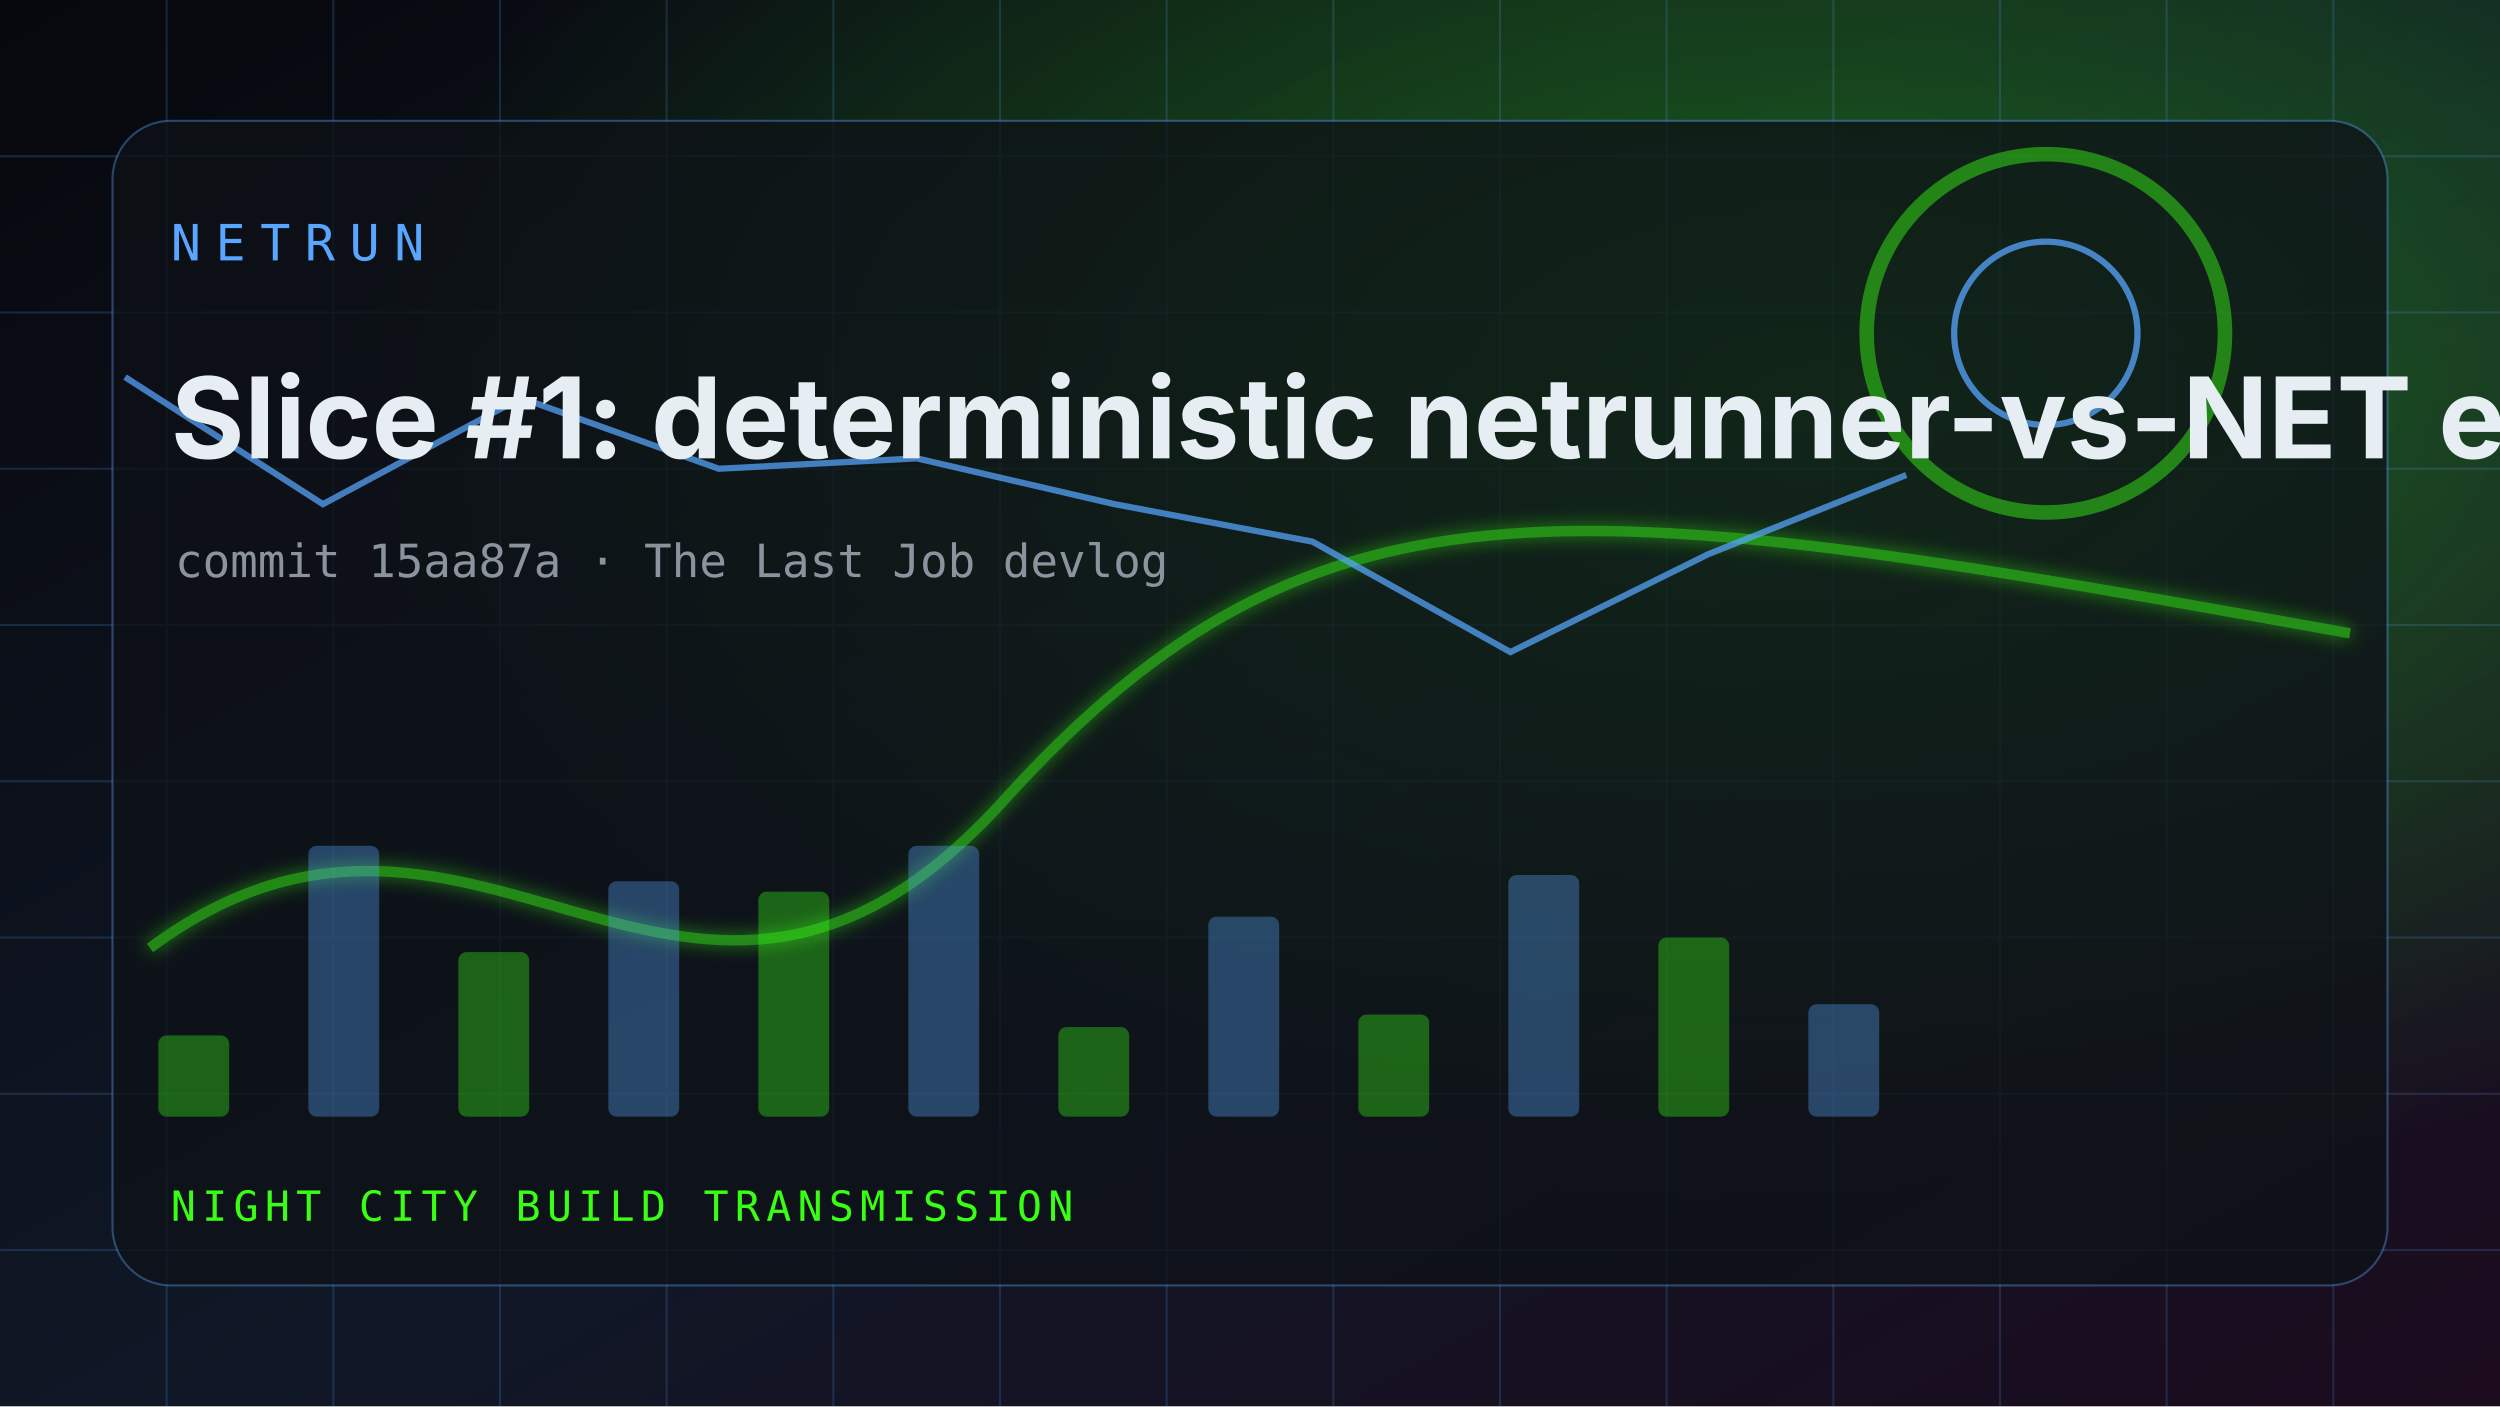
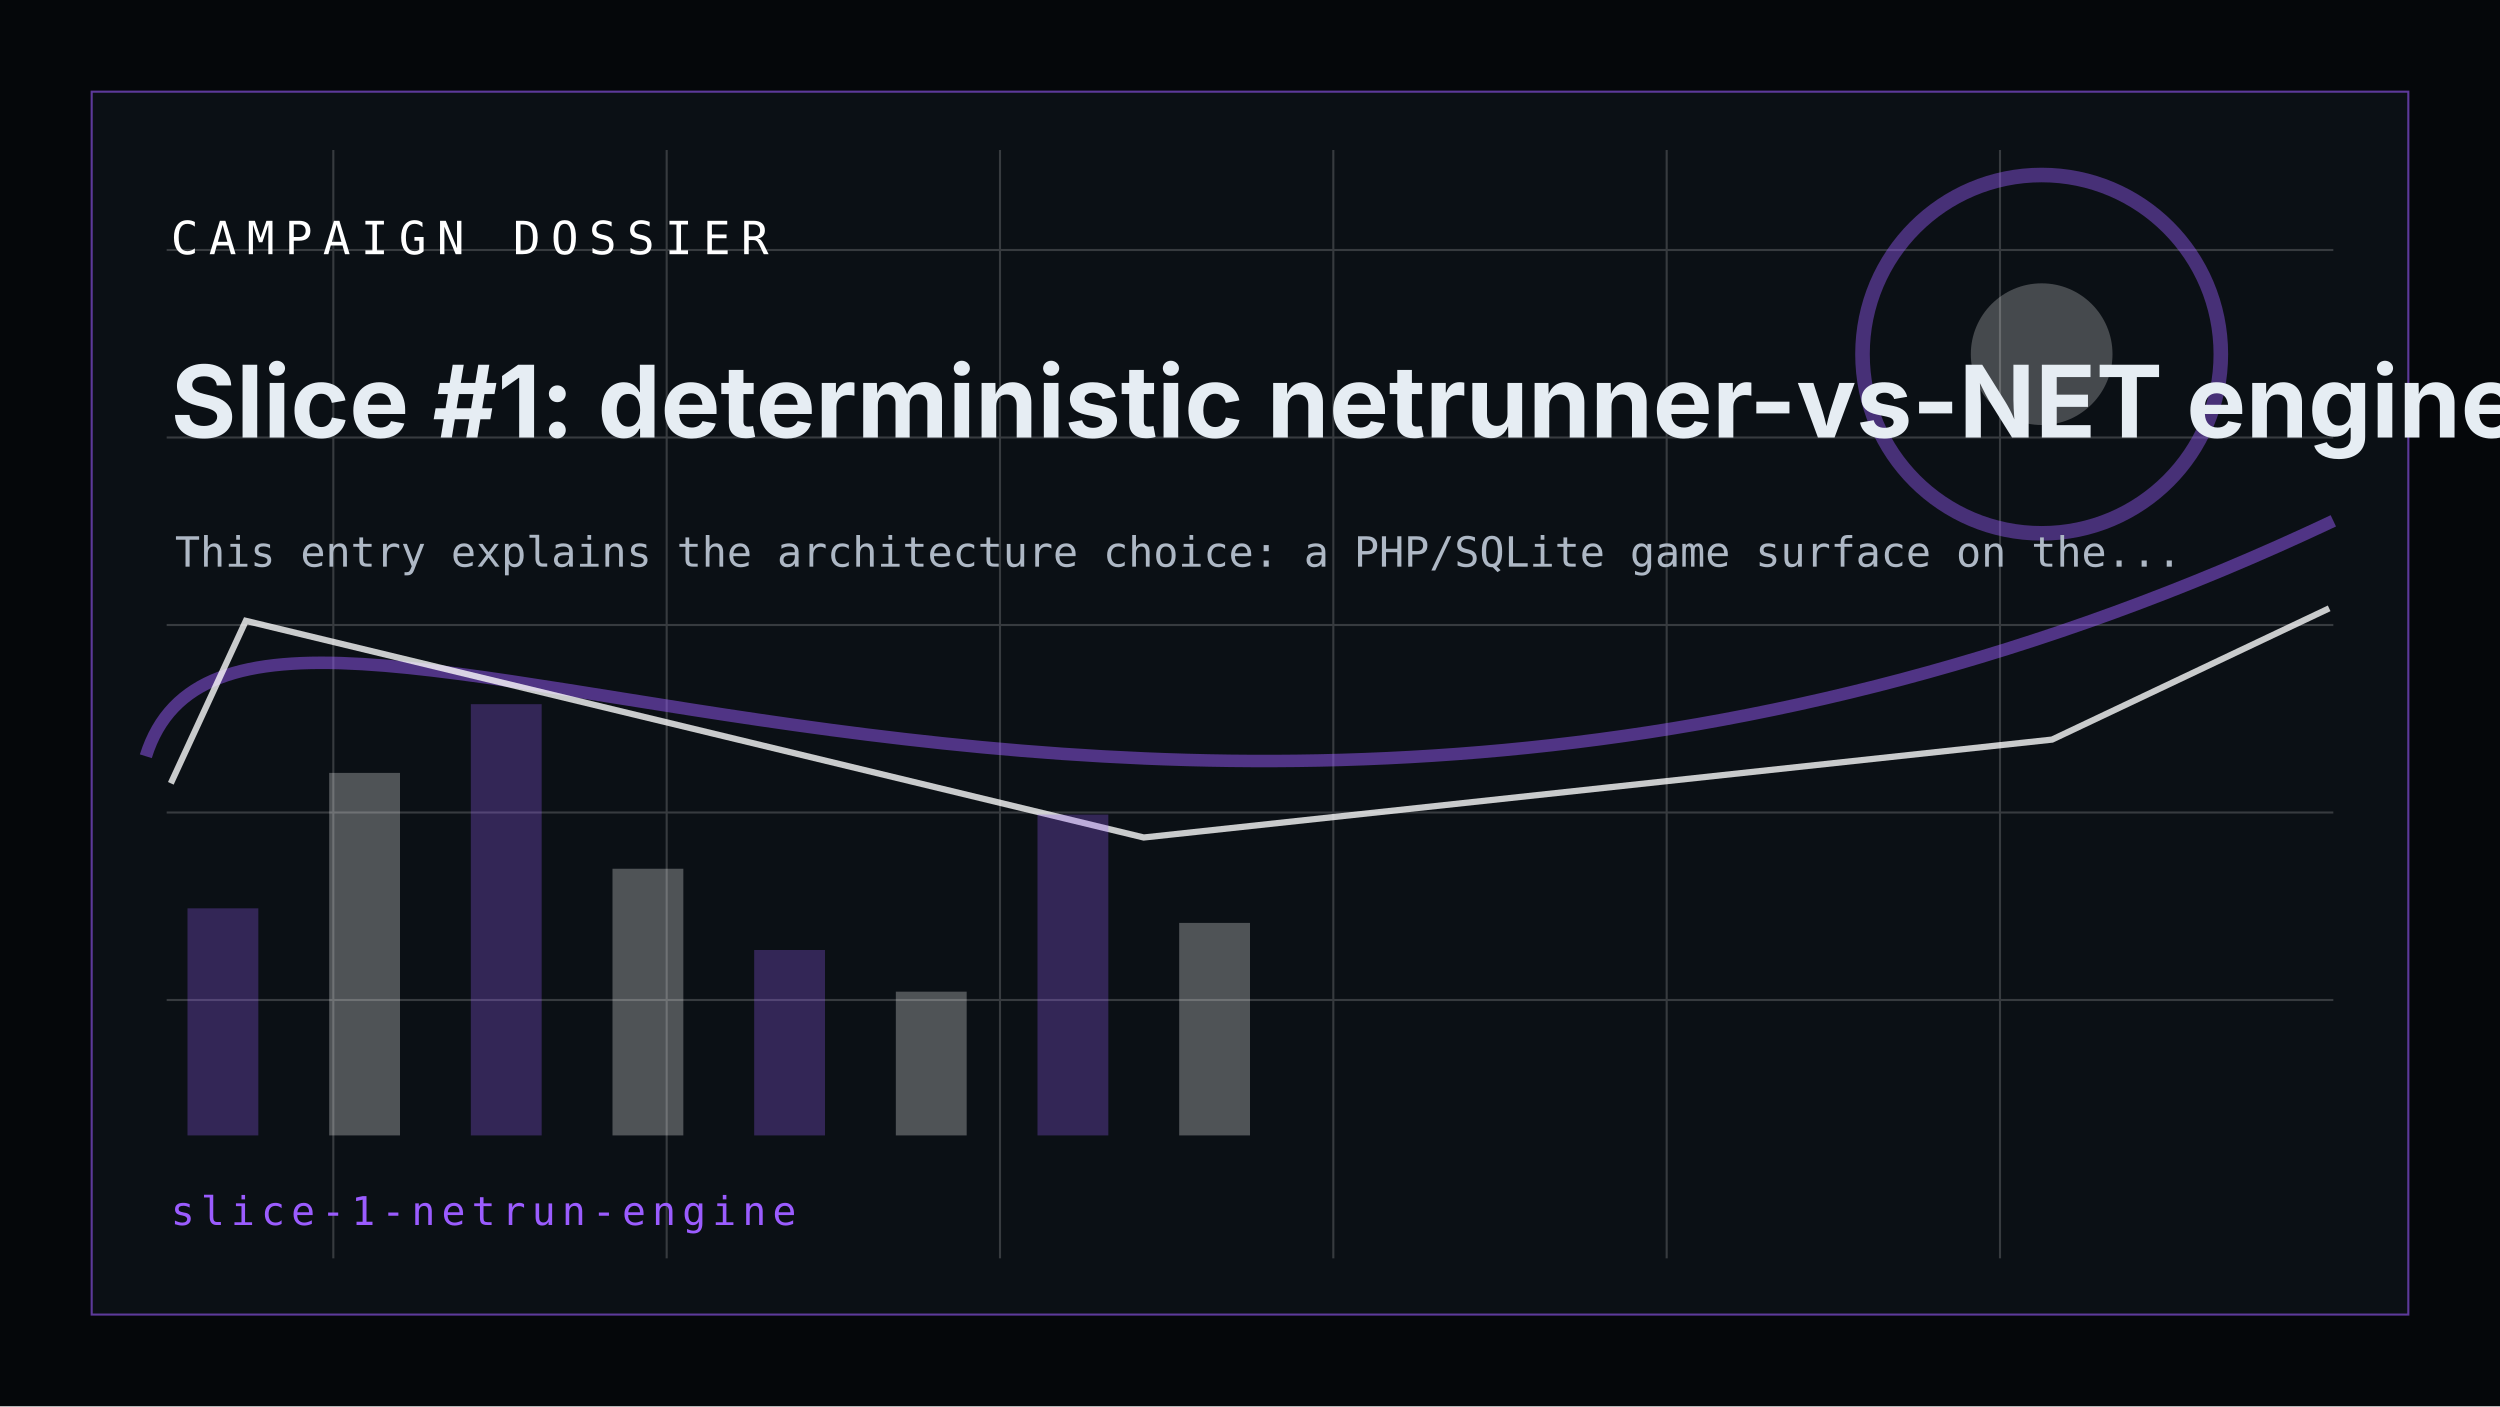
- <svg xmlns="http://www.w3.org/2000/svg" width="1200" height="675" viewBox="0 0 1200 675" role="img" aria-label="Illustration for Slice #1: deterministic netrunner-vs-NET engine">
-   <defs>
-     <linearGradient id="bg" x1="0" y1="0" x2="1" y2="1">
-       <stop offset="0" stop-color="#07080d" />
-       <stop offset="0.54" stop-color="#101827" />
-       <stop offset="1" stop-color="#1b0b1d" />
-     </linearGradient>
-     <radialGradient id="pulse" cx="72%" cy="28%" r="58%">
-       <stop offset="0" stop-color="#39ff14" stop-opacity="0.34" />
-       <stop offset="1" stop-color="#39ff14" stop-opacity="0" />
-     </radialGradient>
-     <filter id="glow">
-       <feGaussianBlur stdDeviation="4" result="blur" />
-       <feMerge>
-         <feMergeNode in="blur" />
-         <feMergeNode in="SourceGraphic" />
-       </feMerge>
-     </filter>
-   </defs>
-   <rect width="1200" height="675" fill="url(#bg)" />
-   <rect width="1200" height="675" fill="url(#pulse)" />
-   <g opacity="0.18" stroke="#58a6ff" stroke-width="1">
-     <line x1="80" y1="0" x2="80" y2="675" />
-     <line x1="160" y1="0" x2="160" y2="675" />
-     <line x1="240" y1="0" x2="240" y2="675" />
-     <line x1="320" y1="0" x2="320" y2="675" />
-     <line x1="400" y1="0" x2="400" y2="675" />
-     <line x1="480" y1="0" x2="480" y2="675" />
-     <line x1="560" y1="0" x2="560" y2="675" />
-     <line x1="640" y1="0" x2="640" y2="675" />
-     <line x1="720" y1="0" x2="720" y2="675" />
-     <line x1="800" y1="0" x2="800" y2="675" />
-     <line x1="880" y1="0" x2="880" y2="675" />
-     <line x1="960" y1="0" x2="960" y2="675" />
-     <line x1="1040" y1="0" x2="1040" y2="675" />
-     <line x1="1120" y1="0" x2="1120" y2="675" />
-     <line x1="0" y1="75" x2="1200" y2="75" />
-     <line x1="0" y1="150" x2="1200" y2="150" />
-     <line x1="0" y1="225" x2="1200" y2="225" />
-     <line x1="0" y1="300" x2="1200" y2="300" />
-     <line x1="0" y1="375" x2="1200" y2="375" />
-     <line x1="0" y1="450" x2="1200" y2="450" />
-     <line x1="0" y1="525" x2="1200" y2="525" />
-     <line x1="0" y1="600" x2="1200" y2="600" />
+ <svg xmlns="http://www.w3.org/2000/svg" width="1200" height="675" viewBox="0 0 1200 675" role="img" aria-label="Devlog illustration for Slice #1: deterministic netrunner-vs-NET engine">
+   <rect width="1200" height="675" fill="#05070a" />
+   <rect x="44" y="44" width="1112" height="587" fill="#0b1015" stroke="#9b5cff" stroke-opacity="0.58" />
+   <g opacity="0.18" stroke="#ffffff" stroke-width="1">
+     <path d="M80 120 H1120 M80 210 H1120 M80 300 H1120 M80 390 H1120 M80 480 H1120" />
+     <path d="M160 72 V604 M320 72 V604 M480 72 V604 M640 72 V604 M800 72 V604 M960 72 V604" />
  </g>
-   <rect x="54" y="58" width="1092" height="559" rx="28" fill="#0d1117" opacity="0.76" stroke="#58a6ff" stroke-opacity="0.5" />
-   <path d="M72 455 C230 338 330 552 482 384 S760 238 1128 304" fill="none" stroke="#39ff14" stroke-width="5" opacity="0.5" filter="url(#glow)" />
-   <polyline points="60,181 155,242 250,191 345,225 440,220 535,242 630,260 725,313 820,266 915,228" fill="none" stroke="#58a6ff" stroke-width="3" opacity="0.72" />
-   <rect x="76" y="497" width="34" height="39" rx="4" fill="#39ff14" opacity="0.34" />
-   <rect x="148" y="406" width="34" height="130" rx="4" fill="#58a6ff" opacity="0.34" />
-   <rect x="220" y="457" width="34" height="79" rx="4" fill="#39ff14" opacity="0.34" />
-   <rect x="292" y="423" width="34" height="113" rx="4" fill="#58a6ff" opacity="0.34" />
-   <rect x="364" y="428" width="34" height="108" rx="4" fill="#39ff14" opacity="0.34" />
-   <rect x="436" y="406" width="34" height="130" rx="4" fill="#58a6ff" opacity="0.34" />
-   <rect x="508" y="493" width="34" height="43" rx="4" fill="#39ff14" opacity="0.34" />
-   <rect x="580" y="440" width="34" height="96" rx="4" fill="#58a6ff" opacity="0.34" />
-   <rect x="652" y="487" width="34" height="49" rx="4" fill="#39ff14" opacity="0.34" />
-   <rect x="724" y="420" width="34" height="116" rx="4" fill="#58a6ff" opacity="0.34" />
-   <rect x="796" y="450" width="34" height="86" rx="4" fill="#39ff14" opacity="0.34" />
-   <rect x="868" y="482" width="34" height="54" rx="4" fill="#58a6ff" opacity="0.34" />
-   <circle cx="982" cy="160" r="86" fill="none" stroke="#39ff14" stroke-width="7" opacity="0.45" />
-   <circle cx="982" cy="160" r="44" fill="none" stroke="#58a6ff" stroke-width="3" opacity="0.75" />
-   <text x="82" y="125" fill="#58a6ff" font-family="ui-monospace, SFMono-Regular, Menlo, monospace" font-size="24" letter-spacing="7">NETRUN</text>
-   <text x="82" y="220" fill="#e6edf3" font-family="Inter, system-ui, sans-serif" font-size="54" font-weight="700">Slice #1: deterministic netrunner-vs-NET engine</text>
-   <text x="84" y="277" fill="#8b949e" font-family="ui-monospace, SFMono-Regular, Menlo, monospace" font-size="22">commit 15aa87a · The Last Job devlog</text>
-   <text x="82" y="586" fill="#39ff14" font-family="ui-monospace, SFMono-Regular, Menlo, monospace" font-size="20" letter-spacing="3">NIGHT CITY BUILD TRANSMISSION</text>
+   <path d="M70 363 C 118 210, 549 520, 1120 250" fill="none" stroke="#9b5cff" stroke-width="6" opacity="0.48" />
+   <polyline points="82,376 118,298 549,402 985,355 1118,292" fill="none" stroke="#ffffff" stroke-width="3" opacity="0.78" />
+   <rect x="90" y="436" width="34" height="109" fill="#9b5cff" opacity="0.28" />
+   <rect x="158" y="371" width="34" height="174" fill="#ffffff" opacity="0.28" />
+   <rect x="226" y="338" width="34" height="207" fill="#9b5cff" opacity="0.28" />
+   <rect x="294" y="417" width="34" height="128" fill="#ffffff" opacity="0.28" />
+   <rect x="362" y="456" width="34" height="89" fill="#9b5cff" opacity="0.28" />
+   <rect x="430" y="476" width="34" height="69" fill="#ffffff" opacity="0.28" />
+   <rect x="498" y="391" width="34" height="154" fill="#9b5cff" opacity="0.28" />
+   <rect x="566" y="443" width="34" height="102" fill="#ffffff" opacity="0.28" />
+   <circle cx="980" cy="170" r="86" fill="none" stroke="#9b5cff" stroke-width="7" opacity="0.42" />
+   <circle cx="980" cy="170" r="34" fill="#ffffff" opacity="0.24" />
+   <text x="82" y="122" fill="#ffffff" font-family="ui-monospace, SFMono-Regular, Menlo, monospace" font-size="22" letter-spacing="5">CAMPAIGN DOSSIER</text>
+   <text x="82" y="210" fill="#e6edf3" font-family="Inter, system-ui, sans-serif" font-size="48" font-weight="700">Slice #1: deterministic netrunner-vs-NET engine</text>
+   <text x="84" y="272" fill="#aeb8c5" font-family="ui-monospace, SFMono-Regular, Menlo, monospace" font-size="20">This entry explains the architecture choice: a PHP/SQLite game surface on the...</text>
+   <text x="82" y="588" fill="#9b5cff" font-family="ui-monospace, SFMono-Regular, Menlo, monospace" font-size="19" letter-spacing="3">slice-1-netrun-engine</text>
</svg>
